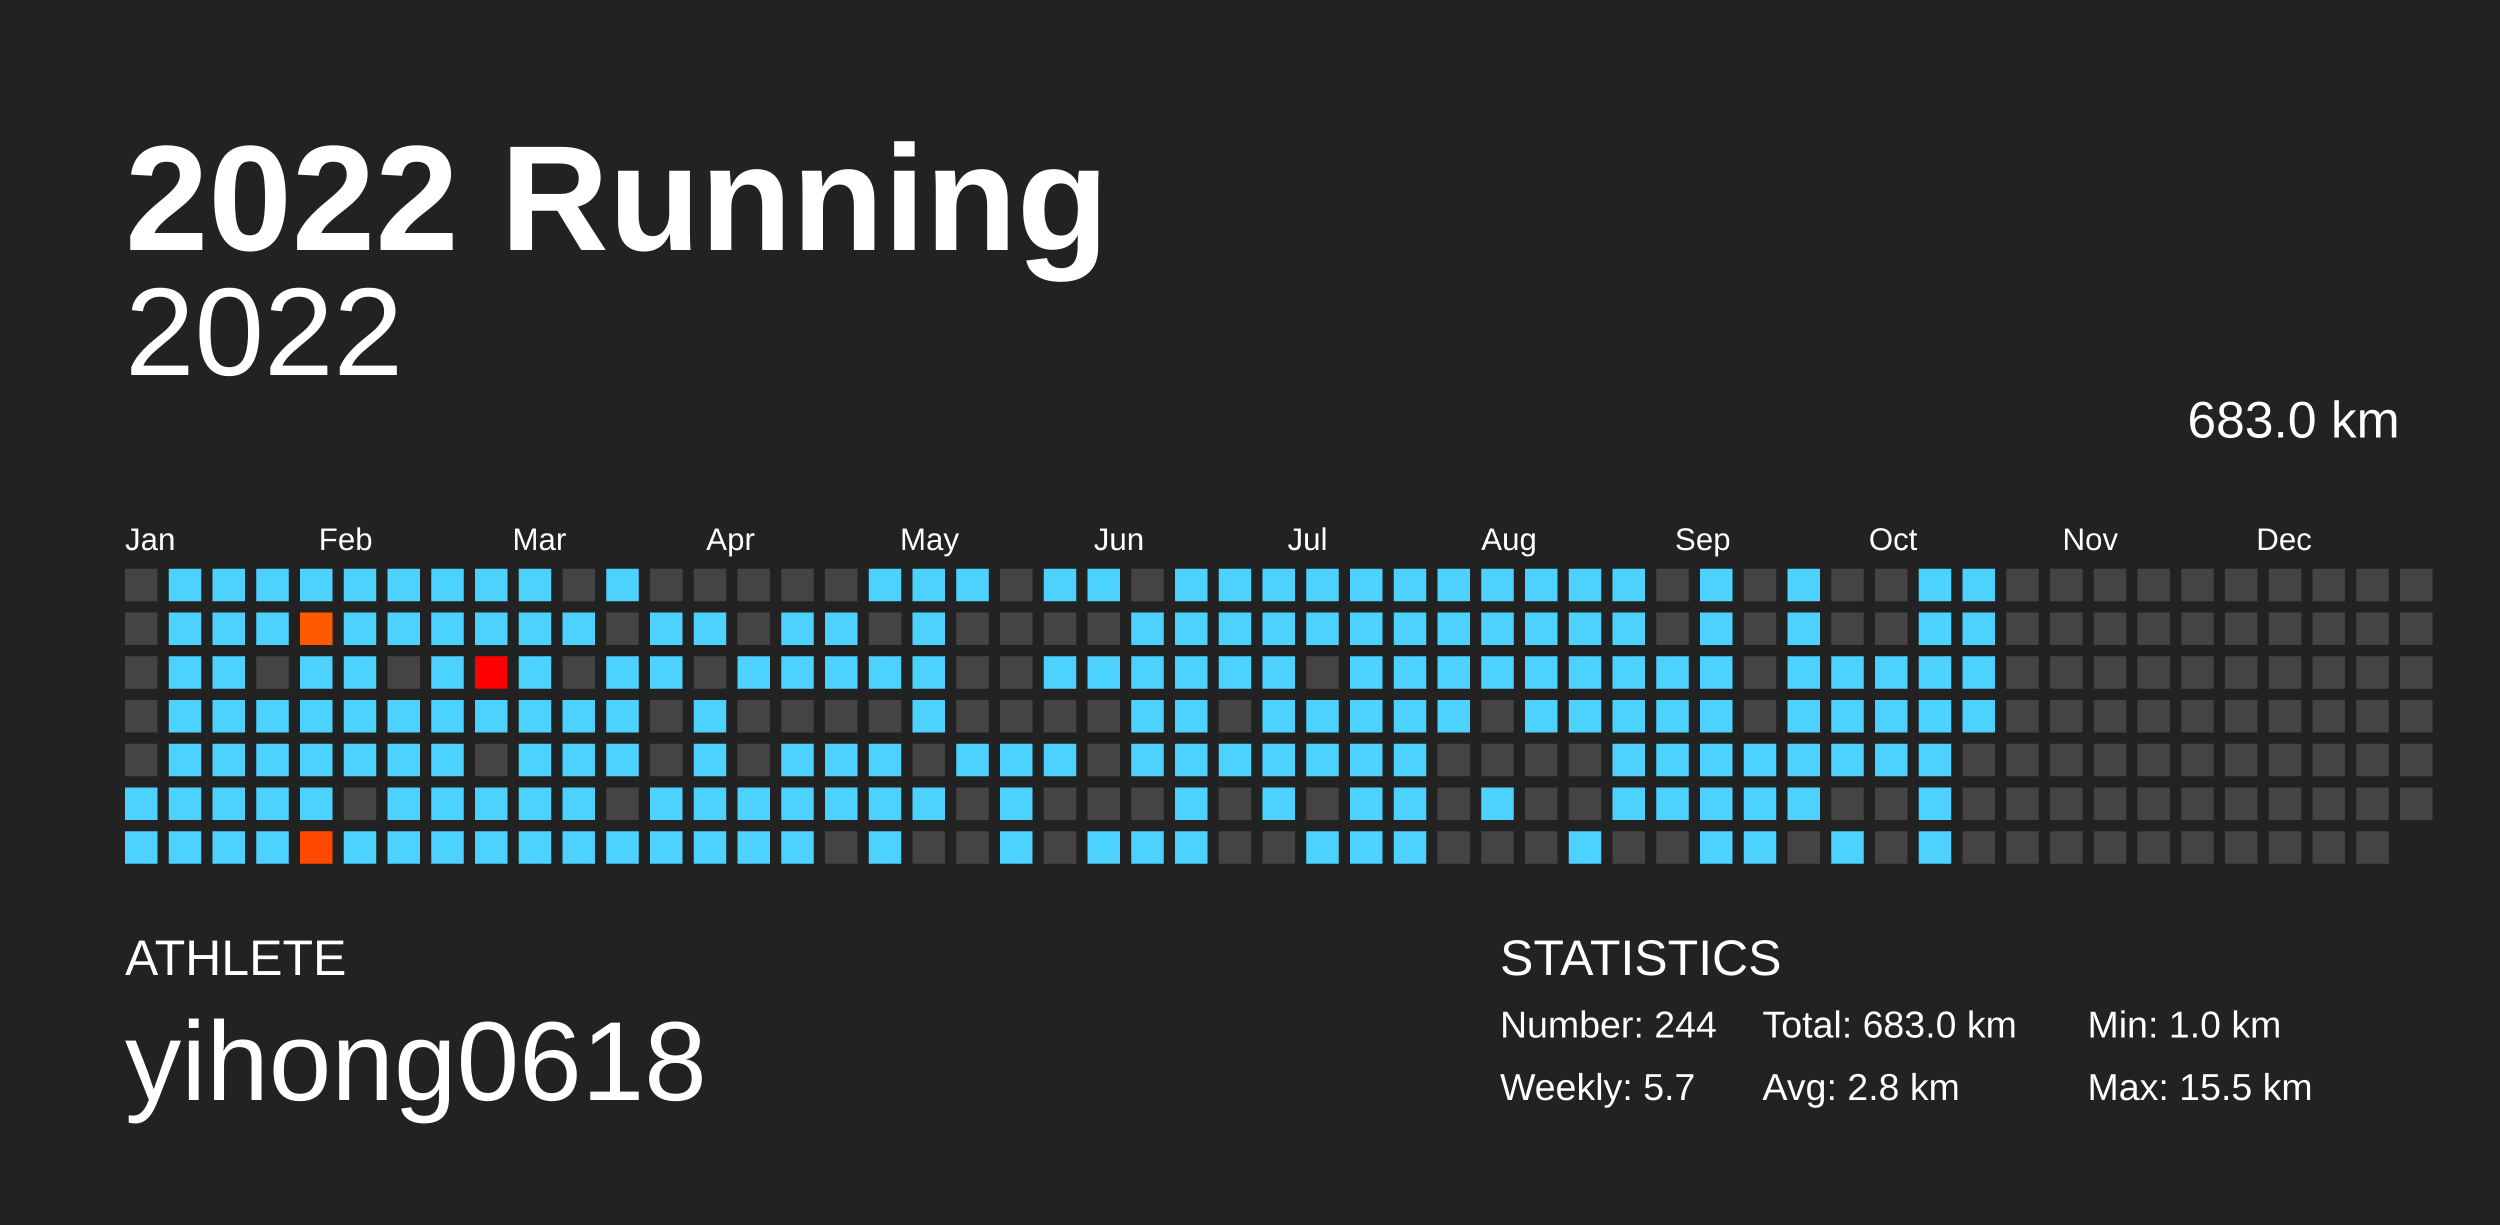
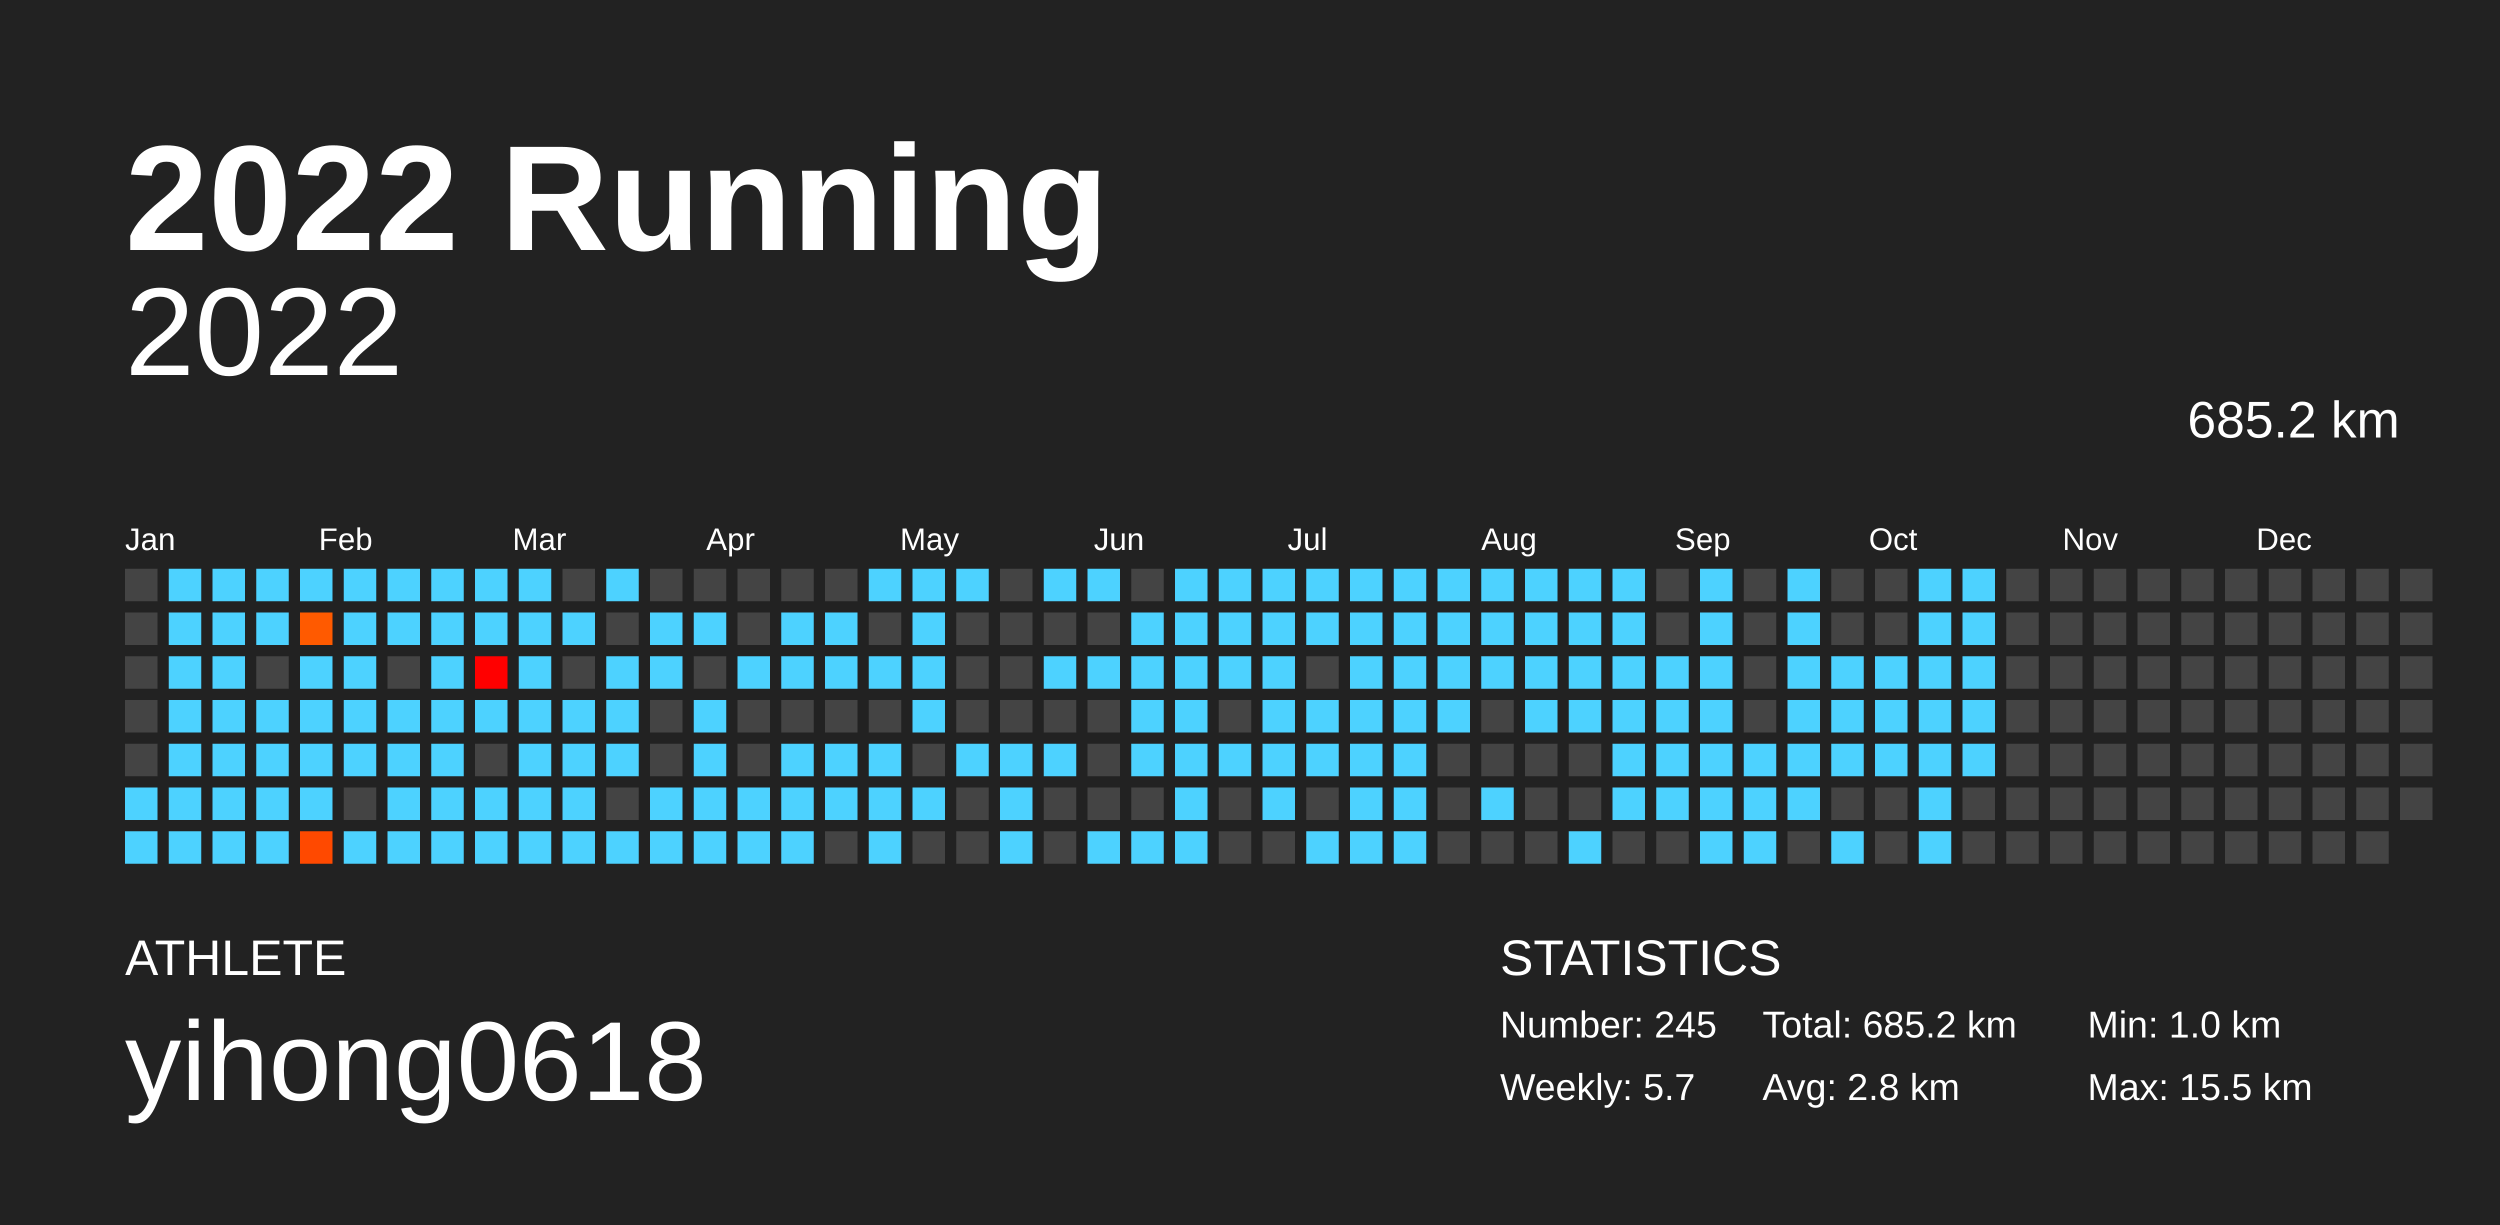
<svg xmlns="http://www.w3.org/2000/svg" baseProfile="full" height="98mm" version="1.1" viewBox="0,0,200,98" width="200mm">
  <defs />
  <rect fill="#222222" height="98" width="200" x="0" y="0" />
  <text fill="#FFFFFF" style="font-size:12px; font-family:Arial; font-weight:bold;" x="10" y="20">2022 Running</text>
  <text fill="#FFFFFF" style="font-size:4px; font-family:Arial" x="10" y="78">ATHLETE</text>
  <text fill="#FFFFFF" style="font-size:9px; font-family:Arial" x="10" y="88">yihong0618</text>
  <text fill="#FFFFFF" style="font-size:4px; font-family:Arial" x="120" y="78">STATISTICS</text>
-   <text fill="#FFFFFF" style="font-size:3px; font-family:Arial" x="120" y="83">Number: 244</text>
+   <text fill="#FFFFFF" style="font-size:3px; font-family:Arial" x="120" y="83">Number: 245</text>
  <text fill="#FFFFFF" style="font-size:3px; font-family:Arial" x="120" y="88">Weekly: 5.7</text>
-   <text fill="#FFFFFF" style="font-size:3px; font-family:Arial" x="141" y="83">Total: 683.0 km</text>
+   <text fill="#FFFFFF" style="font-size:3px; font-family:Arial" x="141" y="83">Total: 685.2 km</text>
  <text fill="#FFFFFF" style="font-size:3px; font-family:Arial" x="141" y="88">Avg: 2.8 km</text>
  <text fill="#FFFFFF" style="font-size:3px; font-family:Arial" x="167" y="83">Min: 1.0 km</text>
  <text fill="#FFFFFF" style="font-size:3px; font-family:Arial" x="167" y="88">Max: 15.5 km</text>
  <text alignment-baseline="hanging" fill="#FFFFFF" style="font-size:10.0px; font-family:Arial;" x="10" y="30">2022</text>
-   <text alignment-baseline="hanging" fill="#FFFFFF" style="font-size:4.125px; font-family:Arial;" x="175" y="35">683.0 km</text>
+   <text alignment-baseline="hanging" fill="#FFFFFF" style="font-size:4.125px; font-family:Arial;" x="175" y="35">685.2 km</text>
  <text fill="#FFFFFF" style="font-size:2.5px; font-family:Arial" x="10.0" y="44">Jan</text>
  <text fill="#FFFFFF" style="font-size:2.5px; font-family:Arial" x="25.5" y="44">Feb</text>
  <text fill="#FFFFFF" style="font-size:2.5px; font-family:Arial" x="41.0" y="44">Mar</text>
  <text fill="#FFFFFF" style="font-size:2.5px; font-family:Arial" x="56.5" y="44">Apr</text>
  <text fill="#FFFFFF" style="font-size:2.5px; font-family:Arial" x="72.0" y="44">May</text>
  <text fill="#FFFFFF" style="font-size:2.5px; font-family:Arial" x="87.5" y="44">Jun</text>
  <text fill="#FFFFFF" style="font-size:2.5px; font-family:Arial" x="103.0" y="44">Jul</text>
  <text fill="#FFFFFF" style="font-size:2.5px; font-family:Arial" x="118.5" y="44">Aug</text>
  <text fill="#FFFFFF" style="font-size:2.5px; font-family:Arial" x="134.0" y="44">Sep</text>
  <text fill="#FFFFFF" style="font-size:2.5px; font-family:Arial" x="149.5" y="44">Oct</text>
  <text fill="#FFFFFF" style="font-size:2.5px; font-family:Arial" x="165.0" y="44">Nov</text>
  <text fill="#FFFFFF" style="font-size:2.5px; font-family:Arial" x="180.5" y="44">Dec</text>
  <rect fill="#444444" height="2.6" width="2.6" x="10.0" y="45.5" />
  <rect fill="#444444" height="2.6" width="2.6" x="10.0" y="49.0" />
  <rect fill="#444444" height="2.6" width="2.6" x="10.0" y="52.5" />
  <rect fill="#444444" height="2.6" width="2.6" x="10.0" y="56.0" />
  <rect fill="#444444" height="2.6" width="2.6" x="10.0" y="59.5" />
  <rect fill="#4dd2ff" height="2.6" width="2.6" x="10.0" y="63.0" />
  <rect fill="#4dd2ff" height="2.6" width="2.6" x="10.0" y="66.5" />
  <rect fill="#4dd2ff" height="2.6" width="2.6" x="13.5" y="45.5" />
  <rect fill="#4dd2ff" height="2.6" width="2.6" x="13.5" y="49.0" />
  <rect fill="#4dd2ff" height="2.6" width="2.6" x="13.5" y="52.5" />
  <rect fill="#4dd2ff" height="2.6" width="2.6" x="13.5" y="56.0" />
  <rect fill="#4dd2ff" height="2.6" width="2.6" x="13.5" y="59.5" />
  <rect fill="#4dd2ff" height="2.6" width="2.6" x="13.5" y="63.0" />
  <rect fill="#4dd2ff" height="2.6" width="2.6" x="13.5" y="66.5" />
  <rect fill="#4dd2ff" height="2.6" width="2.6" x="17.0" y="45.5" />
  <rect fill="#4dd2ff" height="2.6" width="2.6" x="17.0" y="49.0" />
  <rect fill="#4dd2ff" height="2.6" width="2.6" x="17.0" y="52.5" />
  <rect fill="#4dd2ff" height="2.6" width="2.6" x="17.0" y="56.0" />
  <rect fill="#4dd2ff" height="2.6" width="2.6" x="17.0" y="59.5" />
  <rect fill="#4dd2ff" height="2.6" width="2.6" x="17.0" y="63.0" />
  <rect fill="#4dd2ff" height="2.6" width="2.6" x="17.0" y="66.5" />
  <rect fill="#4dd2ff" height="2.6" width="2.6" x="20.5" y="45.5" />
  <rect fill="#4dd2ff" height="2.6" width="2.6" x="20.5" y="49.0" />
  <rect fill="#444444" height="2.6" width="2.6" x="20.5" y="52.5" />
  <rect fill="#4dd2ff" height="2.6" width="2.6" x="20.5" y="56.0" />
  <rect fill="#4dd2ff" height="2.6" width="2.6" x="20.5" y="59.5" />
  <rect fill="#4dd2ff" height="2.6" width="2.6" x="20.5" y="63.0" />
  <rect fill="#4dd2ff" height="2.6" width="2.6" x="20.5" y="66.5" />
  <rect fill="#4dd2ff" height="2.6" width="2.6" x="24.0" y="45.5" />
  <rect fill="#ff5a00" height="2.6" width="2.6" x="24.0" y="49.0" />
  <rect fill="#4dd2ff" height="2.6" width="2.6" x="24.0" y="52.5" />
  <rect fill="#4dd2ff" height="2.6" width="2.6" x="24.0" y="56.0" />
  <rect fill="#4dd2ff" height="2.6" width="2.6" x="24.0" y="59.5" />
  <rect fill="#4dd2ff" height="2.6" width="2.6" x="24.0" y="63.0" />
  <rect fill="#ff4900" height="2.6" width="2.6" x="24.0" y="66.5" />
  <rect fill="#4dd2ff" height="2.6" width="2.6" x="27.5" y="45.5" />
  <rect fill="#4dd2ff" height="2.6" width="2.6" x="27.5" y="49.0" />
  <rect fill="#4dd2ff" height="2.6" width="2.6" x="27.5" y="52.5" />
  <rect fill="#4dd2ff" height="2.6" width="2.6" x="27.5" y="56.0" />
  <rect fill="#4dd2ff" height="2.6" width="2.6" x="27.5" y="59.5" />
  <rect fill="#444444" height="2.6" width="2.6" x="27.5" y="63.0" />
  <rect fill="#4dd2ff" height="2.6" width="2.6" x="27.5" y="66.5" />
  <rect fill="#4dd2ff" height="2.6" width="2.6" x="31.0" y="45.5" />
  <rect fill="#4dd2ff" height="2.6" width="2.6" x="31.0" y="49.0" />
  <rect fill="#444444" height="2.6" width="2.6" x="31.0" y="52.5" />
  <rect fill="#4dd2ff" height="2.6" width="2.6" x="31.0" y="56.0" />
  <rect fill="#4dd2ff" height="2.6" width="2.6" x="31.0" y="59.5" />
  <rect fill="#4dd2ff" height="2.6" width="2.6" x="31.0" y="63.0" />
  <rect fill="#4dd2ff" height="2.6" width="2.6" x="31.0" y="66.5" />
  <rect fill="#4dd2ff" height="2.6" width="2.6" x="34.5" y="45.5" />
  <rect fill="#4dd2ff" height="2.6" width="2.6" x="34.5" y="49.0" />
  <rect fill="#4dd2ff" height="2.6" width="2.6" x="34.5" y="52.5" />
  <rect fill="#4dd2ff" height="2.6" width="2.6" x="34.5" y="56.0" />
  <rect fill="#4dd2ff" height="2.6" width="2.6" x="34.5" y="59.5" />
  <rect fill="#4dd2ff" height="2.6" width="2.6" x="34.5" y="63.0" />
  <rect fill="#4dd2ff" height="2.6" width="2.6" x="34.5" y="66.5" />
  <rect fill="#4dd2ff" height="2.6" width="2.6" x="38.0" y="45.5" />
  <rect fill="#4dd2ff" height="2.6" width="2.6" x="38.0" y="49.0" />
  <rect fill="#ff0000" height="2.6" width="2.6" x="38.0" y="52.5" />
  <rect fill="#4dd2ff" height="2.6" width="2.6" x="38.0" y="56.0" />
  <rect fill="#444444" height="2.6" width="2.6" x="38.0" y="59.5" />
  <rect fill="#4dd2ff" height="2.6" width="2.6" x="38.0" y="63.0" />
  <rect fill="#4dd2ff" height="2.6" width="2.6" x="38.0" y="66.5" />
  <rect fill="#4dd2ff" height="2.6" width="2.6" x="41.5" y="45.5" />
  <rect fill="#4dd2ff" height="2.6" width="2.6" x="41.5" y="49.0" />
  <rect fill="#4dd2ff" height="2.6" width="2.6" x="41.5" y="52.5" />
  <rect fill="#4dd2ff" height="2.6" width="2.6" x="41.5" y="56.0" />
  <rect fill="#4dd2ff" height="2.6" width="2.6" x="41.5" y="59.5" />
  <rect fill="#4dd2ff" height="2.6" width="2.6" x="41.5" y="63.0" />
  <rect fill="#4dd2ff" height="2.6" width="2.6" x="41.5" y="66.5" />
  <rect fill="#444444" height="2.6" width="2.6" x="45.0" y="45.5" />
  <rect fill="#4dd2ff" height="2.6" width="2.6" x="45.0" y="49.0" />
  <rect fill="#444444" height="2.6" width="2.6" x="45.0" y="52.5" />
  <rect fill="#4dd2ff" height="2.6" width="2.6" x="45.0" y="56.0" />
  <rect fill="#4dd2ff" height="2.6" width="2.6" x="45.0" y="59.5" />
  <rect fill="#4dd2ff" height="2.6" width="2.6" x="45.0" y="63.0" />
  <rect fill="#4dd2ff" height="2.6" width="2.6" x="45.0" y="66.5" />
  <rect fill="#4dd2ff" height="2.6" width="2.6" x="48.5" y="45.5" />
  <rect fill="#444444" height="2.6" width="2.6" x="48.5" y="49.0" />
  <rect fill="#4dd2ff" height="2.6" width="2.6" x="48.5" y="52.5" />
  <rect fill="#4dd2ff" height="2.6" width="2.6" x="48.5" y="56.0" />
  <rect fill="#4dd2ff" height="2.6" width="2.6" x="48.5" y="59.5" />
  <rect fill="#444444" height="2.6" width="2.6" x="48.5" y="63.0" />
  <rect fill="#4dd2ff" height="2.6" width="2.6" x="48.5" y="66.5" />
  <rect fill="#444444" height="2.6" width="2.6" x="52.0" y="45.5" />
  <rect fill="#4dd2ff" height="2.6" width="2.6" x="52.0" y="49.0" />
  <rect fill="#4dd2ff" height="2.6" width="2.6" x="52.0" y="52.5" />
  <rect fill="#444444" height="2.6" width="2.6" x="52.0" y="56.0" />
  <rect fill="#444444" height="2.6" width="2.6" x="52.0" y="59.5" />
  <rect fill="#4dd2ff" height="2.6" width="2.6" x="52.0" y="63.0" />
  <rect fill="#4dd2ff" height="2.6" width="2.6" x="52.0" y="66.5" />
  <rect fill="#444444" height="2.6" width="2.6" x="55.5" y="45.5" />
  <rect fill="#4dd2ff" height="2.6" width="2.6" x="55.5" y="49.0" />
  <rect fill="#444444" height="2.6" width="2.6" x="55.5" y="52.5" />
  <rect fill="#4dd2ff" height="2.6" width="2.6" x="55.5" y="56.0" />
  <rect fill="#4dd2ff" height="2.6" width="2.6" x="55.5" y="59.5" />
  <rect fill="#4dd2ff" height="2.6" width="2.6" x="55.5" y="63.0" />
  <rect fill="#4dd2ff" height="2.6" width="2.6" x="55.5" y="66.5" />
  <rect fill="#444444" height="2.6" width="2.6" x="59.0" y="45.5" />
  <rect fill="#444444" height="2.6" width="2.6" x="59.0" y="49.0" />
  <rect fill="#4dd2ff" height="2.6" width="2.6" x="59.0" y="52.5" />
  <rect fill="#444444" height="2.6" width="2.6" x="59.0" y="56.0" />
  <rect fill="#444444" height="2.6" width="2.6" x="59.0" y="59.5" />
  <rect fill="#4dd2ff" height="2.6" width="2.6" x="59.0" y="63.0" />
  <rect fill="#4dd2ff" height="2.6" width="2.6" x="59.0" y="66.5" />
  <rect fill="#444444" height="2.6" width="2.6" x="62.5" y="45.5" />
  <rect fill="#4dd2ff" height="2.6" width="2.6" x="62.5" y="49.0" />
  <rect fill="#4dd2ff" height="2.6" width="2.6" x="62.5" y="52.5" />
  <rect fill="#444444" height="2.6" width="2.6" x="62.5" y="56.0" />
  <rect fill="#4dd2ff" height="2.6" width="2.6" x="62.5" y="59.5" />
  <rect fill="#4dd2ff" height="2.6" width="2.6" x="62.5" y="63.0" />
  <rect fill="#4dd2ff" height="2.6" width="2.6" x="62.5" y="66.5" />
  <rect fill="#444444" height="2.6" width="2.6" x="66.0" y="45.5" />
  <rect fill="#4dd2ff" height="2.6" width="2.6" x="66.0" y="49.0" />
  <rect fill="#4dd2ff" height="2.6" width="2.6" x="66.0" y="52.5" />
  <rect fill="#444444" height="2.6" width="2.6" x="66.0" y="56.0" />
  <rect fill="#4dd2ff" height="2.6" width="2.6" x="66.0" y="59.5" />
  <rect fill="#4dd2ff" height="2.6" width="2.6" x="66.0" y="63.0" />
  <rect fill="#444444" height="2.6" width="2.6" x="66.0" y="66.5" />
  <rect fill="#4dd2ff" height="2.6" width="2.6" x="69.5" y="45.5" />
  <rect fill="#444444" height="2.6" width="2.6" x="69.5" y="49.0" />
  <rect fill="#4dd2ff" height="2.6" width="2.6" x="69.5" y="52.5" />
  <rect fill="#444444" height="2.6" width="2.6" x="69.5" y="56.0" />
  <rect fill="#4dd2ff" height="2.6" width="2.6" x="69.5" y="59.5" />
  <rect fill="#4dd2ff" height="2.6" width="2.6" x="69.5" y="63.0" />
  <rect fill="#4dd2ff" height="2.6" width="2.6" x="69.5" y="66.5" />
  <rect fill="#4dd2ff" height="2.6" width="2.6" x="73.0" y="45.5" />
  <rect fill="#4dd2ff" height="2.6" width="2.6" x="73.0" y="49.0" />
  <rect fill="#4dd2ff" height="2.6" width="2.6" x="73.0" y="52.5" />
  <rect fill="#4dd2ff" height="2.6" width="2.6" x="73.0" y="56.0" />
  <rect fill="#444444" height="2.6" width="2.6" x="73.0" y="59.5" />
  <rect fill="#4dd2ff" height="2.6" width="2.6" x="73.0" y="63.0" />
  <rect fill="#444444" height="2.6" width="2.6" x="73.0" y="66.5" />
  <rect fill="#4dd2ff" height="2.6" width="2.6" x="76.5" y="45.5" />
  <rect fill="#444444" height="2.6" width="2.6" x="76.5" y="49.0" />
  <rect fill="#444444" height="2.6" width="2.6" x="76.5" y="52.5" />
  <rect fill="#444444" height="2.6" width="2.6" x="76.5" y="56.0" />
  <rect fill="#4dd2ff" height="2.6" width="2.6" x="76.5" y="59.5" />
  <rect fill="#444444" height="2.6" width="2.6" x="76.5" y="63.0" />
  <rect fill="#444444" height="2.6" width="2.6" x="76.5" y="66.5" />
  <rect fill="#444444" height="2.6" width="2.6" x="80.0" y="45.5" />
  <rect fill="#444444" height="2.6" width="2.6" x="80.0" y="49.0" />
  <rect fill="#444444" height="2.6" width="2.6" x="80.0" y="52.5" />
  <rect fill="#444444" height="2.6" width="2.6" x="80.0" y="56.0" />
  <rect fill="#4dd2ff" height="2.6" width="2.6" x="80.0" y="59.5" />
  <rect fill="#4dd2ff" height="2.6" width="2.6" x="80.0" y="63.0" />
  <rect fill="#4dd2ff" height="2.6" width="2.6" x="80.0" y="66.5" />
  <rect fill="#4dd2ff" height="2.6" width="2.6" x="83.5" y="45.5" />
  <rect fill="#444444" height="2.6" width="2.6" x="83.5" y="49.0" />
  <rect fill="#4dd2ff" height="2.6" width="2.6" x="83.5" y="52.5" />
  <rect fill="#444444" height="2.6" width="2.6" x="83.5" y="56.0" />
  <rect fill="#4dd2ff" height="2.6" width="2.6" x="83.5" y="59.5" />
  <rect fill="#444444" height="2.6" width="2.6" x="83.5" y="63.0" />
  <rect fill="#444444" height="2.6" width="2.6" x="83.5" y="66.5" />
  <rect fill="#4dd2ff" height="2.6" width="2.6" x="87.0" y="45.5" />
  <rect fill="#444444" height="2.6" width="2.6" x="87.0" y="49.0" />
  <rect fill="#4dd2ff" height="2.6" width="2.6" x="87.0" y="52.5" />
  <rect fill="#444444" height="2.6" width="2.6" x="87.0" y="56.0" />
  <rect fill="#444444" height="2.6" width="2.6" x="87.0" y="59.5" />
  <rect fill="#444444" height="2.6" width="2.6" x="87.0" y="63.0" />
  <rect fill="#4dd2ff" height="2.6" width="2.6" x="87.0" y="66.5" />
  <rect fill="#444444" height="2.6" width="2.6" x="90.5" y="45.5" />
  <rect fill="#4dd2ff" height="2.6" width="2.6" x="90.5" y="49.0" />
  <rect fill="#4dd2ff" height="2.6" width="2.6" x="90.5" y="52.5" />
  <rect fill="#4dd2ff" height="2.6" width="2.6" x="90.5" y="56.0" />
  <rect fill="#4dd2ff" height="2.6" width="2.6" x="90.5" y="59.5" />
  <rect fill="#444444" height="2.6" width="2.6" x="90.5" y="63.0" />
  <rect fill="#4dd2ff" height="2.6" width="2.6" x="90.5" y="66.5" />
  <rect fill="#4dd2ff" height="2.6" width="2.6" x="94.0" y="45.5" />
  <rect fill="#4dd2ff" height="2.6" width="2.6" x="94.0" y="49.0" />
  <rect fill="#4dd2ff" height="2.6" width="2.6" x="94.0" y="52.5" />
  <rect fill="#4dd2ff" height="2.6" width="2.6" x="94.0" y="56.0" />
  <rect fill="#4dd2ff" height="2.6" width="2.6" x="94.0" y="59.5" />
  <rect fill="#4dd2ff" height="2.6" width="2.6" x="94.0" y="63.0" />
  <rect fill="#4dd2ff" height="2.6" width="2.6" x="94.0" y="66.5" />
  <rect fill="#4dd2ff" height="2.6" width="2.6" x="97.5" y="45.5" />
  <rect fill="#4dd2ff" height="2.6" width="2.6" x="97.5" y="49.0" />
  <rect fill="#4dd2ff" height="2.6" width="2.6" x="97.5" y="52.5" />
  <rect fill="#444444" height="2.6" width="2.6" x="97.5" y="56.0" />
  <rect fill="#4dd2ff" height="2.6" width="2.6" x="97.5" y="59.5" />
  <rect fill="#444444" height="2.6" width="2.6" x="97.5" y="63.0" />
  <rect fill="#444444" height="2.6" width="2.6" x="97.5" y="66.5" />
  <rect fill="#4dd2ff" height="2.6" width="2.6" x="101.0" y="45.5" />
  <rect fill="#4dd2ff" height="2.6" width="2.6" x="101.0" y="49.0" />
  <rect fill="#4dd2ff" height="2.6" width="2.6" x="101.0" y="52.5" />
  <rect fill="#4dd2ff" height="2.6" width="2.6" x="101.0" y="56.0" />
  <rect fill="#4dd2ff" height="2.6" width="2.6" x="101.0" y="59.5" />
  <rect fill="#4dd2ff" height="2.6" width="2.6" x="101.0" y="63.0" />
  <rect fill="#444444" height="2.6" width="2.6" x="101.0" y="66.5" />
  <rect fill="#4dd2ff" height="2.6" width="2.6" x="104.5" y="45.5" />
  <rect fill="#4dd2ff" height="2.6" width="2.6" x="104.5" y="49.0" />
  <rect fill="#444444" height="2.6" width="2.6" x="104.5" y="52.5" />
  <rect fill="#4dd2ff" height="2.6" width="2.6" x="104.5" y="56.0" />
  <rect fill="#4dd2ff" height="2.6" width="2.6" x="104.5" y="59.5" />
  <rect fill="#444444" height="2.6" width="2.6" x="104.5" y="63.0" />
  <rect fill="#4dd2ff" height="2.6" width="2.6" x="104.5" y="66.5" />
  <rect fill="#4dd2ff" height="2.6" width="2.6" x="108.0" y="45.5" />
  <rect fill="#4dd2ff" height="2.6" width="2.6" x="108.0" y="49.0" />
  <rect fill="#4dd2ff" height="2.6" width="2.6" x="108.0" y="52.5" />
  <rect fill="#4dd2ff" height="2.6" width="2.6" x="108.0" y="56.0" />
  <rect fill="#4dd2ff" height="2.6" width="2.6" x="108.0" y="59.5" />
  <rect fill="#4dd2ff" height="2.6" width="2.6" x="108.0" y="63.0" />
  <rect fill="#4dd2ff" height="2.6" width="2.6" x="108.0" y="66.5" />
  <rect fill="#4dd2ff" height="2.6" width="2.6" x="111.5" y="45.5" />
  <rect fill="#4dd2ff" height="2.6" width="2.6" x="111.5" y="49.0" />
  <rect fill="#4dd2ff" height="2.6" width="2.6" x="111.5" y="52.5" />
  <rect fill="#4dd2ff" height="2.6" width="2.6" x="111.5" y="56.0" />
  <rect fill="#4dd2ff" height="2.6" width="2.6" x="111.5" y="59.5" />
  <rect fill="#4dd2ff" height="2.6" width="2.6" x="111.5" y="63.0" />
  <rect fill="#4dd2ff" height="2.6" width="2.6" x="111.5" y="66.5" />
  <rect fill="#4dd2ff" height="2.6" width="2.6" x="115.0" y="45.5" />
  <rect fill="#4dd2ff" height="2.6" width="2.6" x="115.0" y="49.0" />
  <rect fill="#4dd2ff" height="2.6" width="2.6" x="115.0" y="52.5" />
  <rect fill="#4dd2ff" height="2.6" width="2.6" x="115.0" y="56.0" />
  <rect fill="#444444" height="2.6" width="2.6" x="115.0" y="59.5" />
  <rect fill="#444444" height="2.6" width="2.6" x="115.0" y="63.0" />
  <rect fill="#444444" height="2.6" width="2.6" x="115.0" y="66.5" />
  <rect fill="#4dd2ff" height="2.6" width="2.6" x="118.5" y="45.5" />
  <rect fill="#4dd2ff" height="2.6" width="2.6" x="118.5" y="49.0" />
  <rect fill="#4dd2ff" height="2.6" width="2.6" x="118.5" y="52.5" />
  <rect fill="#444444" height="2.6" width="2.6" x="118.5" y="56.0" />
  <rect fill="#444444" height="2.6" width="2.6" x="118.5" y="59.5" />
  <rect fill="#4dd2ff" height="2.6" width="2.6" x="118.5" y="63.0" />
  <rect fill="#444444" height="2.6" width="2.6" x="118.5" y="66.5" />
  <rect fill="#4dd2ff" height="2.6" width="2.6" x="122.0" y="45.5" />
  <rect fill="#4dd2ff" height="2.6" width="2.6" x="122.0" y="49.0" />
  <rect fill="#4dd2ff" height="2.6" width="2.6" x="122.0" y="52.5" />
  <rect fill="#4dd2ff" height="2.6" width="2.6" x="122.0" y="56.0" />
  <rect fill="#444444" height="2.6" width="2.6" x="122.0" y="59.5" />
  <rect fill="#444444" height="2.6" width="2.6" x="122.0" y="63.0" />
  <rect fill="#444444" height="2.6" width="2.6" x="122.0" y="66.5" />
  <rect fill="#4dd2ff" height="2.6" width="2.6" x="125.5" y="45.5" />
  <rect fill="#4dd2ff" height="2.6" width="2.6" x="125.5" y="49.0" />
  <rect fill="#4dd2ff" height="2.6" width="2.6" x="125.5" y="52.5" />
  <rect fill="#4dd2ff" height="2.6" width="2.6" x="125.5" y="56.0" />
  <rect fill="#444444" height="2.6" width="2.6" x="125.5" y="59.5" />
  <rect fill="#444444" height="2.6" width="2.6" x="125.5" y="63.0" />
  <rect fill="#4dd2ff" height="2.6" width="2.6" x="125.5" y="66.5" />
  <rect fill="#4dd2ff" height="2.6" width="2.6" x="129.0" y="45.5" />
  <rect fill="#4dd2ff" height="2.6" width="2.6" x="129.0" y="49.0" />
  <rect fill="#4dd2ff" height="2.6" width="2.6" x="129.0" y="52.5" />
  <rect fill="#4dd2ff" height="2.6" width="2.6" x="129.0" y="56.0" />
  <rect fill="#4dd2ff" height="2.6" width="2.6" x="129.0" y="59.5" />
  <rect fill="#4dd2ff" height="2.6" width="2.6" x="129.0" y="63.0" />
  <rect fill="#444444" height="2.6" width="2.6" x="129.0" y="66.5" />
  <rect fill="#444444" height="2.6" width="2.6" x="132.5" y="45.5" />
  <rect fill="#444444" height="2.6" width="2.6" x="132.5" y="49.0" />
  <rect fill="#4dd2ff" height="2.6" width="2.6" x="132.5" y="52.5" />
  <rect fill="#4dd2ff" height="2.6" width="2.6" x="132.5" y="56.0" />
  <rect fill="#4dd2ff" height="2.6" width="2.6" x="132.5" y="59.5" />
  <rect fill="#4dd2ff" height="2.6" width="2.6" x="132.5" y="63.0" />
  <rect fill="#444444" height="2.6" width="2.6" x="132.5" y="66.5" />
  <rect fill="#4dd2ff" height="2.6" width="2.6" x="136.0" y="45.5" />
  <rect fill="#4dd2ff" height="2.6" width="2.6" x="136.0" y="49.0" />
  <rect fill="#4dd2ff" height="2.6" width="2.6" x="136.0" y="52.5" />
  <rect fill="#4dd2ff" height="2.6" width="2.6" x="136.0" y="56.0" />
  <rect fill="#4dd2ff" height="2.6" width="2.6" x="136.0" y="59.5" />
  <rect fill="#4dd2ff" height="2.6" width="2.6" x="136.0" y="63.0" />
  <rect fill="#4dd2ff" height="2.6" width="2.6" x="136.0" y="66.5" />
  <rect fill="#444444" height="2.6" width="2.6" x="139.5" y="45.5" />
  <rect fill="#444444" height="2.6" width="2.6" x="139.5" y="49.0" />
  <rect fill="#444444" height="2.6" width="2.6" x="139.5" y="52.5" />
  <rect fill="#444444" height="2.6" width="2.6" x="139.5" y="56.0" />
  <rect fill="#4dd2ff" height="2.6" width="2.6" x="139.5" y="59.5" />
  <rect fill="#4dd2ff" height="2.6" width="2.6" x="139.5" y="63.0" />
  <rect fill="#4dd2ff" height="2.6" width="2.6" x="139.5" y="66.5" />
  <rect fill="#4dd2ff" height="2.6" width="2.6" x="143.0" y="45.5" />
  <rect fill="#4dd2ff" height="2.6" width="2.6" x="143.0" y="49.0" />
  <rect fill="#4dd2ff" height="2.6" width="2.6" x="143.0" y="52.5" />
  <rect fill="#4dd2ff" height="2.6" width="2.6" x="143.0" y="56.0" />
  <rect fill="#4dd2ff" height="2.6" width="2.6" x="143.0" y="59.5" />
  <rect fill="#4dd2ff" height="2.6" width="2.6" x="143.0" y="63.0" />
  <rect fill="#444444" height="2.6" width="2.6" x="143.0" y="66.5" />
  <rect fill="#444444" height="2.6" width="2.6" x="146.5" y="45.5" />
  <rect fill="#444444" height="2.6" width="2.6" x="146.5" y="49.0" />
  <rect fill="#4dd2ff" height="2.6" width="2.6" x="146.5" y="52.5" />
  <rect fill="#4dd2ff" height="2.6" width="2.6" x="146.5" y="56.0" />
  <rect fill="#4dd2ff" height="2.6" width="2.6" x="146.5" y="59.5" />
  <rect fill="#444444" height="2.6" width="2.6" x="146.5" y="63.0" />
  <rect fill="#4dd2ff" height="2.6" width="2.6" x="146.5" y="66.5" />
  <rect fill="#444444" height="2.6" width="2.6" x="150.0" y="45.5" />
  <rect fill="#444444" height="2.6" width="2.6" x="150.0" y="49.0" />
  <rect fill="#4dd2ff" height="2.6" width="2.6" x="150.0" y="52.5" />
  <rect fill="#4dd2ff" height="2.6" width="2.6" x="150.0" y="56.0" />
  <rect fill="#4dd2ff" height="2.6" width="2.6" x="150.0" y="59.5" />
  <rect fill="#444444" height="2.6" width="2.6" x="150.0" y="63.0" />
  <rect fill="#444444" height="2.6" width="2.6" x="150.0" y="66.5" />
  <rect fill="#4dd2ff" height="2.6" width="2.6" x="153.5" y="45.5" />
  <rect fill="#4dd2ff" height="2.6" width="2.6" x="153.5" y="49.0" />
  <rect fill="#4dd2ff" height="2.6" width="2.6" x="153.5" y="52.5" />
  <rect fill="#4dd2ff" height="2.6" width="2.6" x="153.5" y="56.0" />
  <rect fill="#4dd2ff" height="2.6" width="2.6" x="153.5" y="59.5" />
  <rect fill="#4dd2ff" height="2.6" width="2.6" x="153.5" y="63.0" />
  <rect fill="#4dd2ff" height="2.6" width="2.6" x="153.5" y="66.5" />
  <rect fill="#4dd2ff" height="2.6" width="2.6" x="157.0" y="45.5" />
  <rect fill="#4dd2ff" height="2.6" width="2.6" x="157.0" y="49.0" />
  <rect fill="#4dd2ff" height="2.6" width="2.6" x="157.0" y="52.5" />
  <rect fill="#4dd2ff" height="2.6" width="2.6" x="157.0" y="56.0" />
-   <rect fill="#444444" height="2.6" width="2.6" x="157.0" y="59.5" />
+   <rect fill="#4dd2ff" height="2.6" width="2.6" x="157.0" y="59.5" />
  <rect fill="#444444" height="2.6" width="2.6" x="157.0" y="63.0" />
  <rect fill="#444444" height="2.6" width="2.6" x="157.0" y="66.5" />
  <rect fill="#444444" height="2.6" width="2.6" x="160.5" y="45.5" />
  <rect fill="#444444" height="2.6" width="2.6" x="160.5" y="49.0" />
  <rect fill="#444444" height="2.6" width="2.6" x="160.5" y="52.5" />
  <rect fill="#444444" height="2.6" width="2.6" x="160.5" y="56.0" />
  <rect fill="#444444" height="2.6" width="2.6" x="160.5" y="59.5" />
  <rect fill="#444444" height="2.6" width="2.6" x="160.5" y="63.0" />
  <rect fill="#444444" height="2.6" width="2.6" x="160.5" y="66.5" />
  <rect fill="#444444" height="2.6" width="2.6" x="164.0" y="45.5" />
  <rect fill="#444444" height="2.6" width="2.6" x="164.0" y="49.0" />
  <rect fill="#444444" height="2.6" width="2.6" x="164.0" y="52.5" />
  <rect fill="#444444" height="2.6" width="2.6" x="164.0" y="56.0" />
  <rect fill="#444444" height="2.6" width="2.6" x="164.0" y="59.5" />
  <rect fill="#444444" height="2.6" width="2.6" x="164.0" y="63.0" />
  <rect fill="#444444" height="2.6" width="2.6" x="164.0" y="66.5" />
  <rect fill="#444444" height="2.6" width="2.6" x="167.5" y="45.5" />
  <rect fill="#444444" height="2.6" width="2.6" x="167.5" y="49.0" />
  <rect fill="#444444" height="2.6" width="2.6" x="167.5" y="52.5" />
  <rect fill="#444444" height="2.6" width="2.6" x="167.5" y="56.0" />
  <rect fill="#444444" height="2.6" width="2.6" x="167.5" y="59.5" />
  <rect fill="#444444" height="2.6" width="2.6" x="167.5" y="63.0" />
  <rect fill="#444444" height="2.6" width="2.6" x="167.5" y="66.5" />
  <rect fill="#444444" height="2.6" width="2.6" x="171.0" y="45.5" />
  <rect fill="#444444" height="2.6" width="2.6" x="171.0" y="49.0" />
  <rect fill="#444444" height="2.6" width="2.6" x="171.0" y="52.5" />
  <rect fill="#444444" height="2.6" width="2.6" x="171.0" y="56.0" />
  <rect fill="#444444" height="2.6" width="2.6" x="171.0" y="59.5" />
  <rect fill="#444444" height="2.6" width="2.6" x="171.0" y="63.0" />
  <rect fill="#444444" height="2.6" width="2.6" x="171.0" y="66.5" />
  <rect fill="#444444" height="2.6" width="2.6" x="174.5" y="45.5" />
  <rect fill="#444444" height="2.6" width="2.6" x="174.5" y="49.0" />
  <rect fill="#444444" height="2.6" width="2.6" x="174.5" y="52.5" />
  <rect fill="#444444" height="2.6" width="2.6" x="174.5" y="56.0" />
  <rect fill="#444444" height="2.6" width="2.6" x="174.5" y="59.5" />
  <rect fill="#444444" height="2.6" width="2.6" x="174.5" y="63.0" />
  <rect fill="#444444" height="2.6" width="2.6" x="174.5" y="66.5" />
  <rect fill="#444444" height="2.6" width="2.6" x="178.0" y="45.5" />
  <rect fill="#444444" height="2.6" width="2.6" x="178.0" y="49.0" />
  <rect fill="#444444" height="2.6" width="2.6" x="178.0" y="52.5" />
  <rect fill="#444444" height="2.6" width="2.6" x="178.0" y="56.0" />
  <rect fill="#444444" height="2.6" width="2.6" x="178.0" y="59.5" />
  <rect fill="#444444" height="2.6" width="2.6" x="178.0" y="63.0" />
  <rect fill="#444444" height="2.6" width="2.6" x="178.0" y="66.5" />
  <rect fill="#444444" height="2.6" width="2.6" x="181.5" y="45.5" />
  <rect fill="#444444" height="2.6" width="2.6" x="181.5" y="49.0" />
  <rect fill="#444444" height="2.6" width="2.6" x="181.5" y="52.5" />
  <rect fill="#444444" height="2.6" width="2.6" x="181.5" y="56.0" />
  <rect fill="#444444" height="2.6" width="2.6" x="181.5" y="59.5" />
  <rect fill="#444444" height="2.6" width="2.6" x="181.5" y="63.0" />
  <rect fill="#444444" height="2.6" width="2.6" x="181.5" y="66.5" />
  <rect fill="#444444" height="2.6" width="2.6" x="185.0" y="45.5" />
  <rect fill="#444444" height="2.6" width="2.6" x="185.0" y="49.0" />
  <rect fill="#444444" height="2.6" width="2.6" x="185.0" y="52.5" />
  <rect fill="#444444" height="2.6" width="2.6" x="185.0" y="56.0" />
  <rect fill="#444444" height="2.6" width="2.6" x="185.0" y="59.5" />
  <rect fill="#444444" height="2.6" width="2.6" x="185.0" y="63.0" />
  <rect fill="#444444" height="2.6" width="2.6" x="185.0" y="66.5" />
  <rect fill="#444444" height="2.6" width="2.6" x="188.5" y="45.5" />
  <rect fill="#444444" height="2.6" width="2.6" x="188.5" y="49.0" />
  <rect fill="#444444" height="2.6" width="2.6" x="188.5" y="52.5" />
  <rect fill="#444444" height="2.6" width="2.6" x="188.5" y="56.0" />
  <rect fill="#444444" height="2.6" width="2.6" x="188.5" y="59.5" />
  <rect fill="#444444" height="2.6" width="2.6" x="188.5" y="63.0" />
  <rect fill="#444444" height="2.6" width="2.6" x="188.5" y="66.5" />
  <rect fill="#444444" height="2.6" width="2.6" x="192.0" y="45.5" />
  <rect fill="#444444" height="2.6" width="2.6" x="192.0" y="49.0" />
  <rect fill="#444444" height="2.6" width="2.6" x="192.0" y="52.5" />
  <rect fill="#444444" height="2.6" width="2.6" x="192.0" y="56.0" />
  <rect fill="#444444" height="2.6" width="2.6" x="192.0" y="59.5" />
  <rect fill="#444444" height="2.6" width="2.6" x="192.0" y="63.0" />
</svg>
